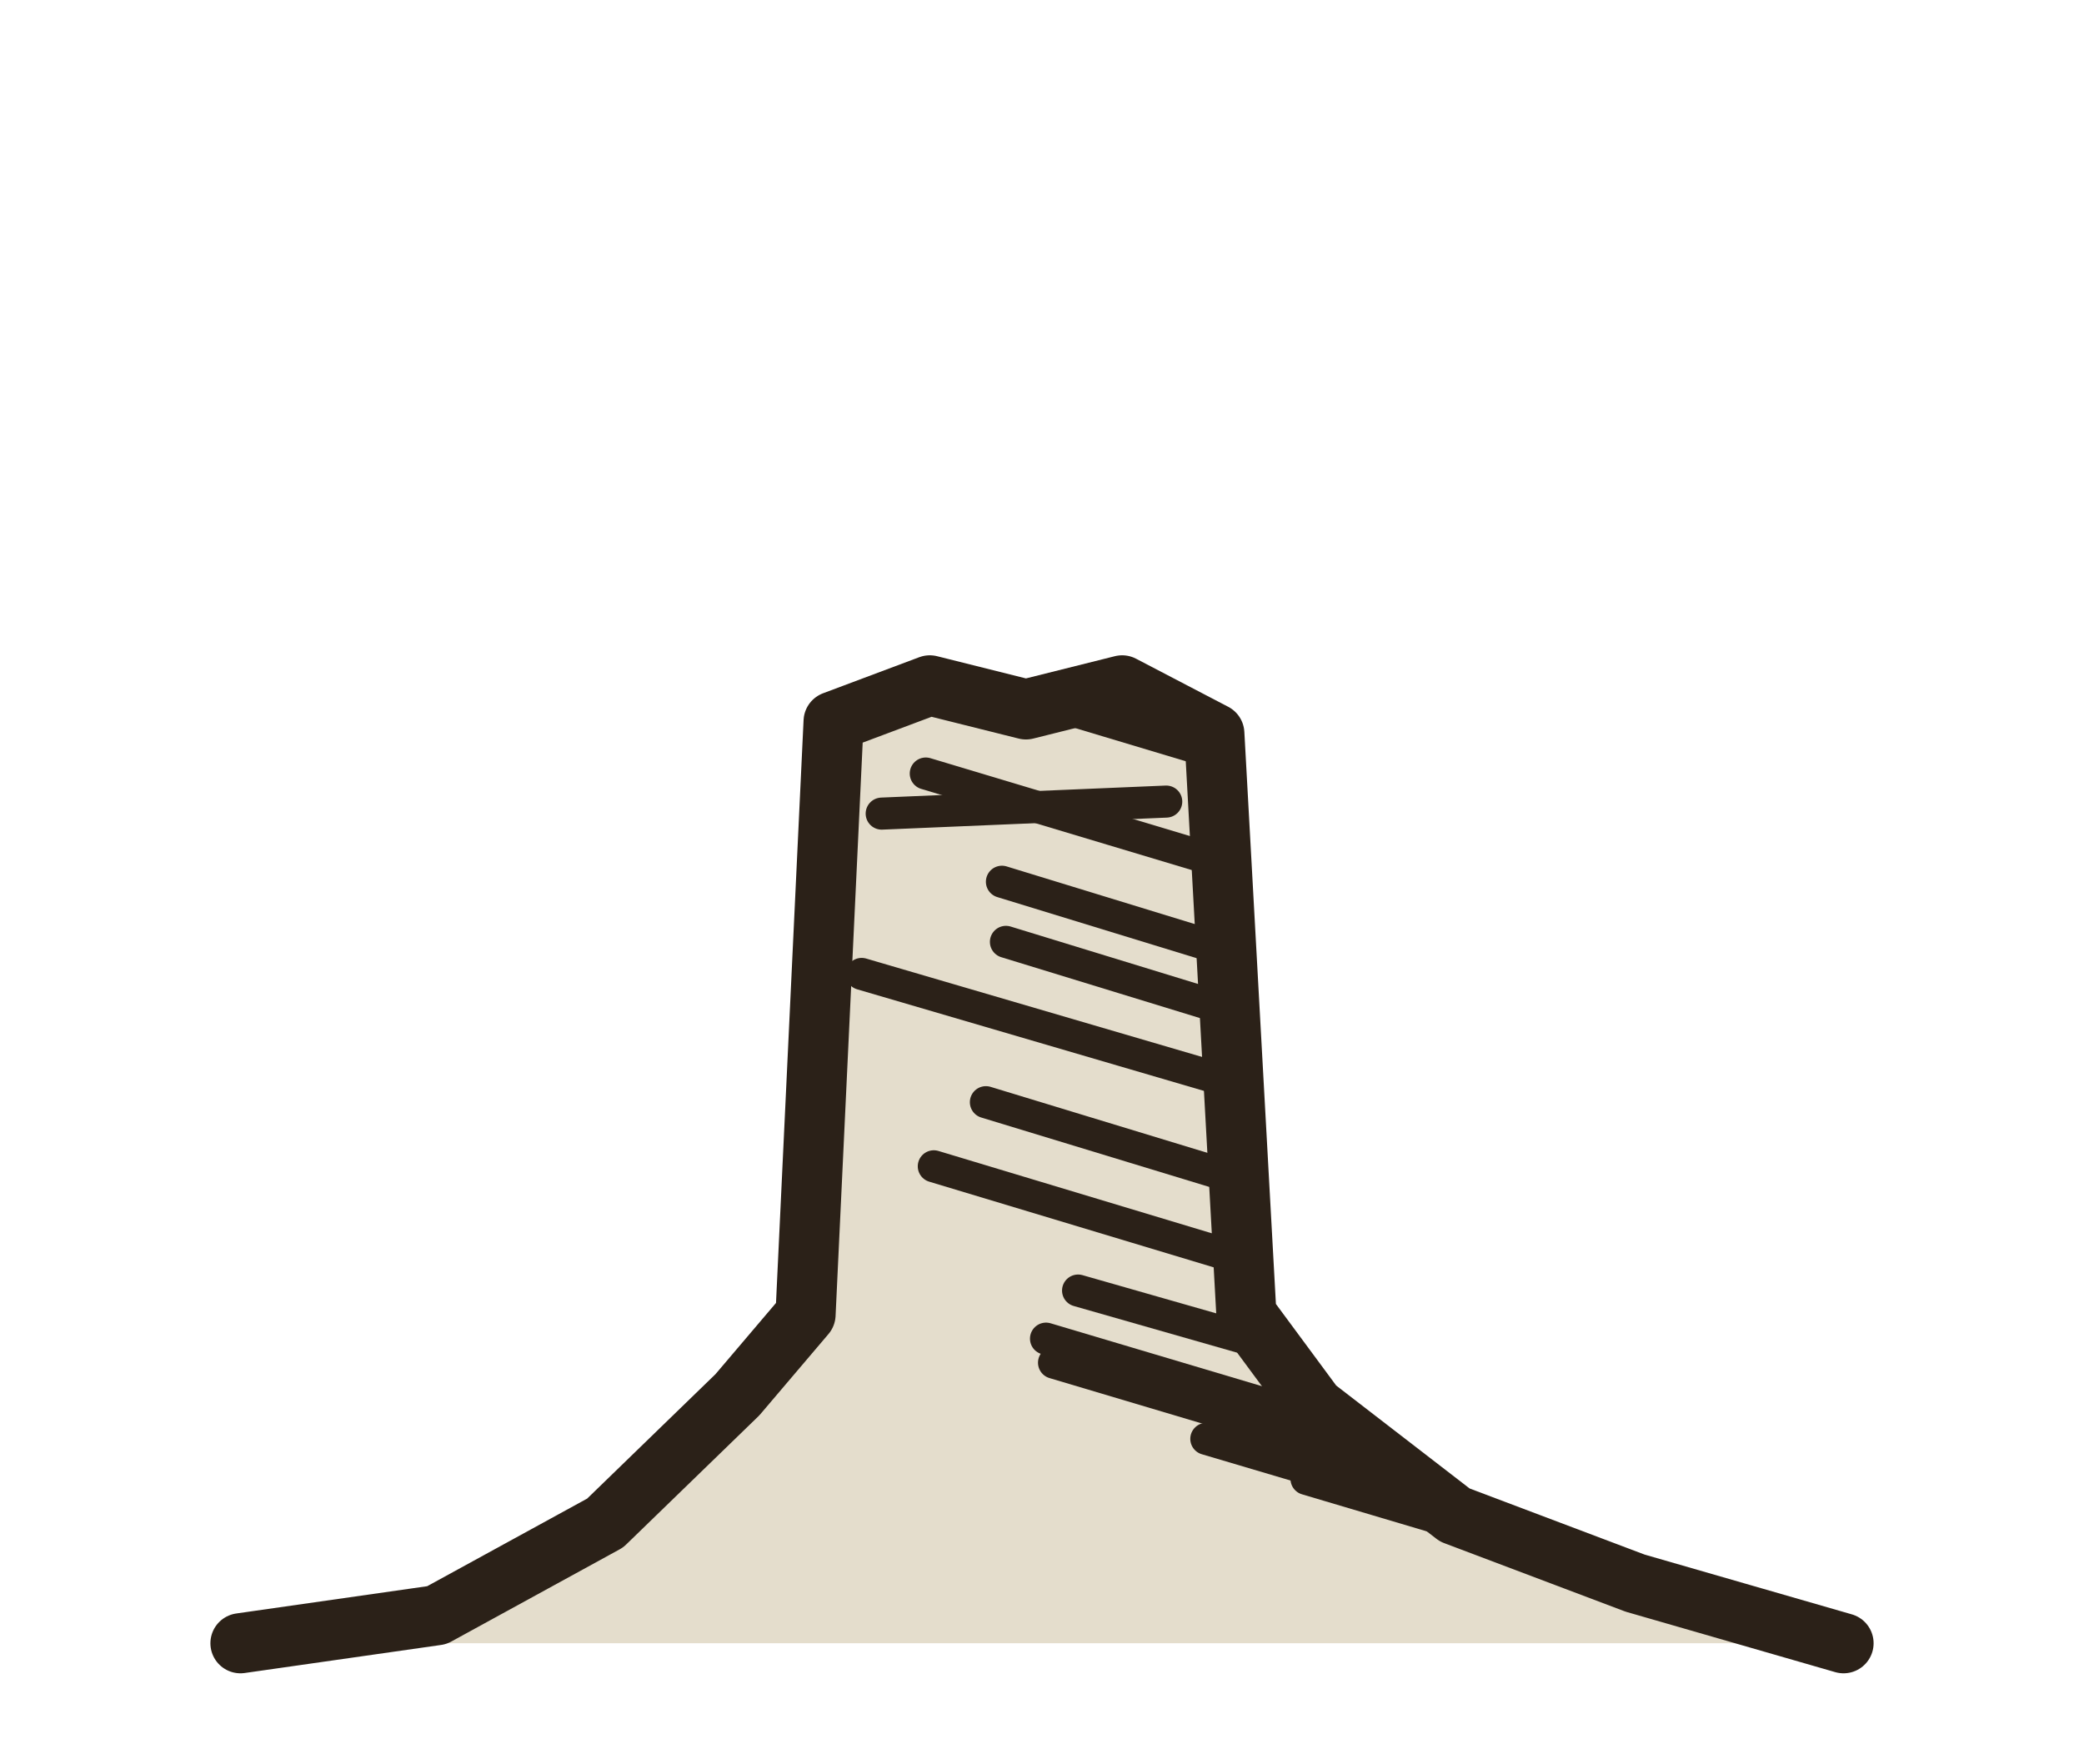
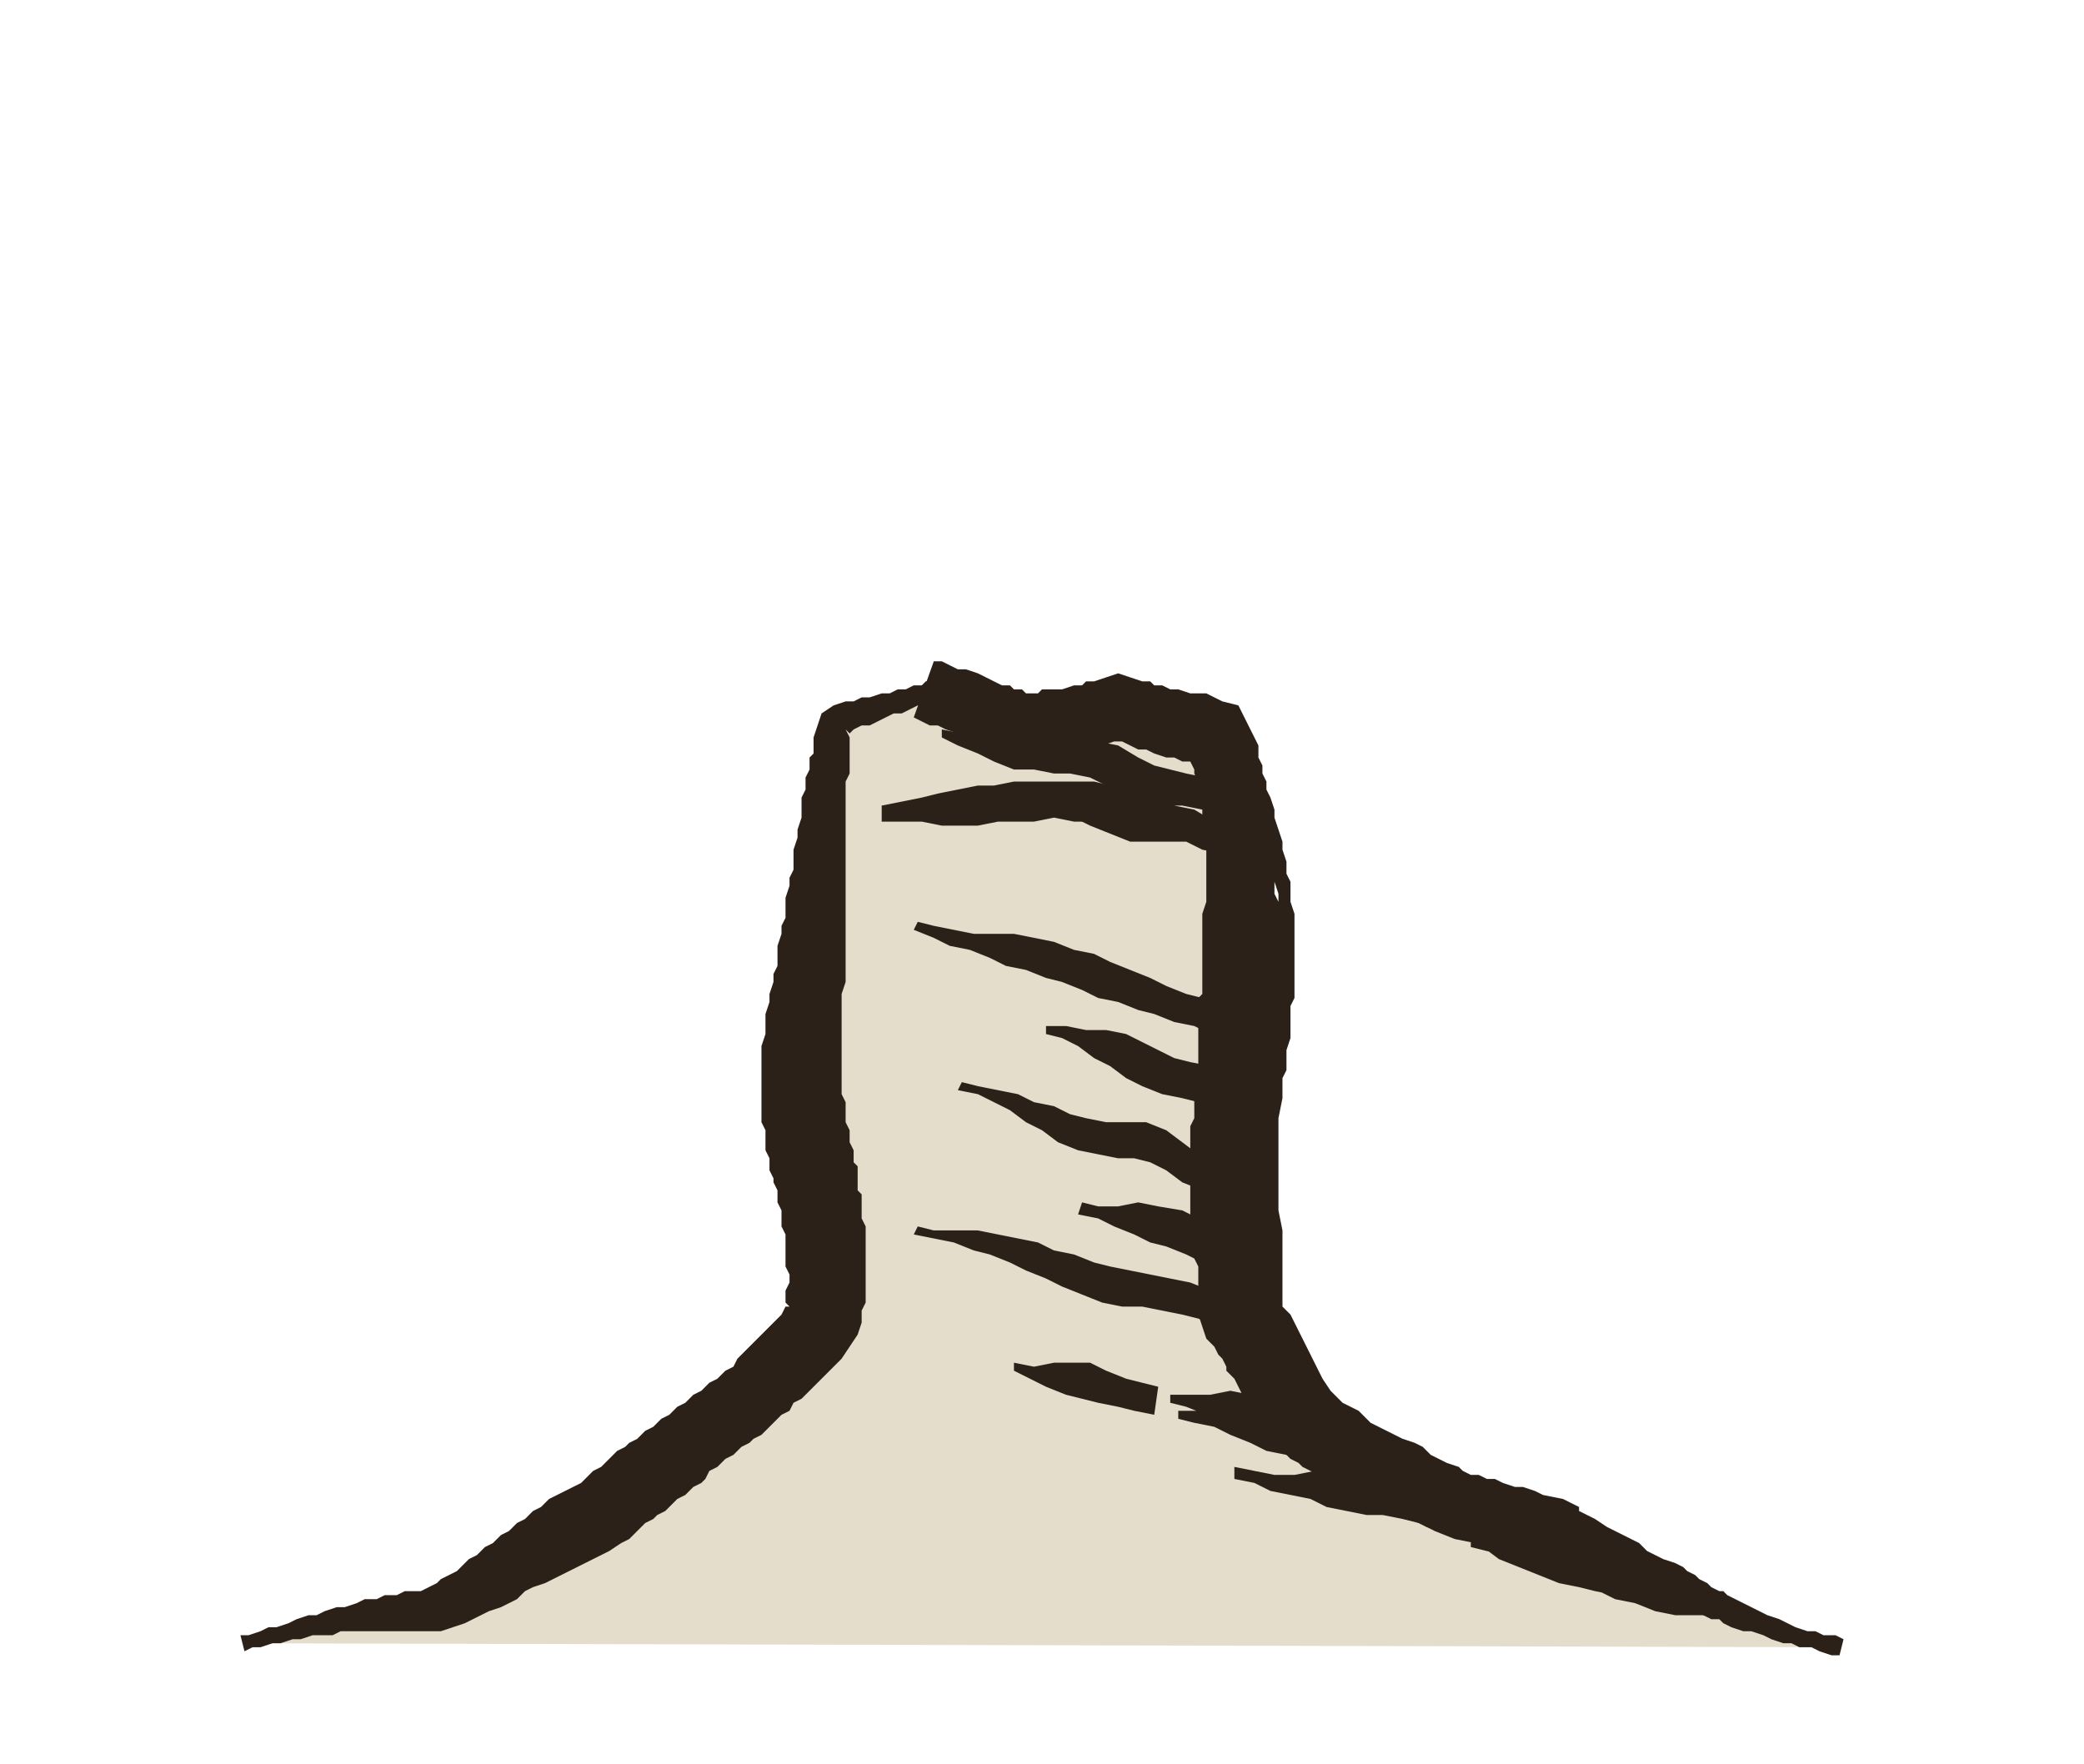
<svg xmlns="http://www.w3.org/2000/svg" width="52" height="44" viewBox="0 0 52 44">
  <defs>
    <clipPath id="m">
-       <polygon points="6.0,41.0 10.9,40.3 15.1,38.0 18.4,34.8 20.1,32.8 20.8,18.0 23.2,17.1 25.6,17.7 28.0,17.1 30.3,18.3 31.1,32.8 32.8,35.1 36.3,37.8 40.8,39.5 46.0,41.0" />
+       <polygon points="6.0,41.0 7.0,40.8 8.0,40.5 8.9,40.3 9.9,40.2 10.9,40.2 11.7,39.7 12.5,39.2 13.3,38.7 14.2,38.2 15.0,37.8 15.7,37.1 16.5,36.5 17.3,35.9 18.1,35.3 18.9,34.7 19.5,34.1 20.2,33.4 20.6,32.4 20.6,31.3 20.5,30.3 20.3,29.3 20.1,28.4 20.0,27.4 20.0,26.4 20.1,25.4 20.2,24.4 20.3,23.4 20.4,22.4 20.5,21.5 20.5,20.5 20.6,19.5 20.8,18.5 21.2,17.9 22.0,17.6 22.8,17.4 23.7,17.4 24.6,17.7 25.6,18.1 26.7,17.9 27.5,17.8 28.2,17.8 29.0,18.0 29.9,18.2 30.5,18.8 30.8,19.8 30.9,20.8 31.0,21.8 31.0,22.8 30.9,23.8 30.9,24.8 30.9,25.8 30.8,26.8 30.7,27.8 30.7,28.8 30.8,29.8 30.8,30.8 30.9,31.8 30.9,32.8 31.4,33.7 31.9,34.6 32.5,35.4 33.4,36.0 34.2,36.5 35.1,36.9 36.0,37.3 36.9,37.7 37.8,37.9 38.7,38.2 39.6,38.6 40.5,38.9 41.3,39.3 42.2,39.7 43.1,40.2 44.1,40.6 45.0,40.9 46.0,41.1 46.0,41.1" />
    </clipPath>
  </defs>
-   <polygon points="6.0,41.0 10.9,40.3 15.1,38.0 18.4,34.8 20.1,32.8 20.8,18.0 23.2,17.1 25.6,17.7 28.0,17.1 30.3,18.3 31.1,32.8 32.8,35.1 36.3,37.8 40.8,39.5 46.0,41.0" fill="#e4ddcc" stroke="none" />
-   <g fill="none" stroke="#2b2118" stroke-linecap="round" stroke-linejoin="round">
-     <polyline points="6.0,41.0 10.9,40.3 15.1,38.0 18.4,34.8 20.1,32.8 20.8,18.0 23.2,17.1 25.6,17.7 28.0,17.1 30.3,18.3 31.1,32.8 32.8,35.1 36.3,37.8 40.8,39.5 46.0,41.0" stroke-width="1.5" />
-     <polyline points="22.0,20.3 29.1,20.0" stroke-width="0.8" />
-     <g stroke-width="0.8" clip-path="url(#m)">
-       <line x1="29.8" y1="17.7" x2="18.9" y2="14.5" />
-       <line x1="31.0" y1="19.0" x2="20.0" y2="15.7" />
-       <line x1="31.1" y1="21.7" x2="23.1" y2="19.3" />
-       <line x1="31.2" y1="23.9" x2="25.0" y2="22.0" />
-       <line x1="31.3" y1="25.4" x2="25.1" y2="23.5" />
-       <line x1="31.4" y1="27.2" x2="21.5" y2="24.3" />
-       <line x1="31.5" y1="29.6" x2="24.6" y2="27.5" />
-       <line x1="31.6" y1="31.6" x2="23.3" y2="29.1" />
-       <line x1="32.5" y1="33.8" x2="26.9" y2="32.2" />
-       <line x1="34.5" y1="35.9" x2="26.1" y2="33.4" />
-       <line x1="35.7" y1="36.8" x2="26.3" y2="34.0" />
-       <line x1="38.2" y1="38.3" x2="30.1" y2="35.9" />
-       <line x1="40.2" y1="39.1" x2="33.8" y2="37.2" />
-       <line x1="42.7" y1="39.9" x2="32.6" y2="36.9" />
-       <line x1="45.8" y1="40.8" x2="37.8" y2="38.4" />
-     </g>
+   <polygon points="6.0,41.0 7.0,40.8 8.0,40.5 8.9,40.3 9.9,40.2 10.9,40.2 11.7,39.7 12.5,39.2 13.3,38.7 14.2,38.2 15.0,37.8 15.7,37.1 16.5,36.5 17.3,35.9 18.1,35.3 18.9,34.7 19.5,34.1 20.2,33.4 20.6,32.4 20.6,31.3 20.5,30.3 20.3,29.3 20.1,28.4 20.0,27.4 20.0,26.4 20.1,25.4 20.2,24.4 20.3,23.4 20.4,22.4 20.5,21.5 20.5,20.5 20.6,19.5 20.8,18.5 21.2,17.9 22.0,17.6 22.8,17.4 23.7,17.4 24.6,17.7 25.6,18.1 26.7,17.9 27.5,17.8 28.2,17.8 29.0,18.0 29.9,18.2 30.5,18.8 30.8,19.8 30.9,20.8 31.0,21.8 31.0,22.8 30.9,23.8 30.9,24.8 30.9,25.8 30.8,26.8 30.7,27.8 30.7,28.8 30.8,29.8 30.8,30.8 30.9,31.8 30.9,32.8 31.4,33.7 31.9,34.6 32.5,35.4 33.4,36.0 34.2,36.5 35.1,36.9 36.0,37.3 36.9,37.7 37.8,37.9 38.7,38.2 39.6,38.6 40.5,38.9 41.3,39.3 42.2,39.7 43.1,40.2 44.1,40.6 45.0,40.9 46.0,41.1 46.0,41.1" fill="#e4ddcc" stroke="none" />
+   <g fill="#2b2118" stroke="none">
+     <path d="M6.1,41.2 6.3,41.1 6.5,41.1 6.8,41.0 7.0,41.0 7.3,40.9 7.5,40.9 7.8,40.8 8.0,40.8 8.3,40.8 8.5,40.7 8.7,40.7 9.0,40.7 9.2,40.7 9.5,40.7 9.7,40.7 9.9,40.7 10.2,40.7 10.4,40.7 10.7,40.7 11.0,40.7 11.3,40.6 11.6,40.5 11.8,40.4 12.0,40.3 12.2,40.2 12.5,40.1 12.7,40.0 12.9,39.9 13.1,39.7 13.3,39.6 13.6,39.5 13.8,39.4 14.0,39.3 14.2,39.2 14.4,39.1 14.6,39.0 14.8,38.9 15.0,38.8 15.2,38.7 15.5,38.5 15.7,38.4 15.9,38.2 16.1,38.0 16.3,37.9 16.4,37.8 16.6,37.7 16.7,37.6 16.8,37.5 16.9,37.4 17.1,37.3 17.2,37.2 17.3,37.1 17.5,37.0 17.6,36.9 17.7,36.7 17.9,36.6 18.0,36.5 18.1,36.4 18.3,36.3 18.4,36.2 18.5,36.1 18.7,36.0 18.8,35.9 19.0,35.8 19.1,35.7 19.3,35.5 19.5,35.3 19.7,35.2 19.8,35.0 20.0,34.9 20.2,34.7 20.3,34.6 20.5,34.4 20.6,34.3 20.8,34.1 20.9,34.0 21.0,33.9 21.2,33.6 21.4,33.3 21.5,33.0 21.5,32.7 21.6,32.5 21.6,32.3 21.6,32.0 21.6,31.8 21.6,31.6 21.6,31.3 21.6,31.0 21.6,30.7 21.6,30.6 21.5,30.4 21.5,30.2 21.5,30.0 21.5,29.8 21.4,29.7 21.4,29.5 21.4,29.3 21.4,29.1 21.3,29.0 21.3,28.8 21.3,28.7 21.2,28.5 21.2,28.3 21.2,28.2 21.1,28.0 21.1,27.9 21.1,27.7 21.1,27.5 21.0,27.3 21.0,27.1 21.0,26.8 21.0,26.6 21.0,26.4 21.0,26.2 21.0,25.9 21.0,25.7 21.0,25.5 21.0,25.2 21.0,25.0 21.0,24.8 21.1,24.5 21.1,24.3 21.1,24.0 21.1,23.8 21.1,23.5 21.1,23.3 21.1,23.0 21.1,22.8 21.1,22.5 21.1,22.2 21.1,22.0 21.1,21.8 21.1,21.5 21.1,21.3 21.1,21.0 21.1,20.8 21.1,20.5 21.1,20.3 21.1,20.0 21.1,19.8 21.1,19.5 21.2,19.3 21.2,19.1 21.2,18.9 21.2,18.7 21.2,18.6 21.2,18.4 21.1,18.2 21.2,18.3 21.3,18.2 21.5,18.1 21.7,18.1 21.9,18.0 22.1,17.9 22.3,17.8 22.5,17.8 22.7,17.7 22.9,17.6 23.1,17.6 23.3,17.5 23.8,17.3 24.2,17.2 24.1,16.8 23.6,16.9 23.1,17.0 23.0,17.1 22.8,17.1 22.6,17.2 22.4,17.2 22.2,17.3 22.0,17.3 21.7,17.4 21.5,17.4 21.3,17.5 21.1,17.5 20.8,17.6 20.5,17.8 20.4,18.1 20.3,18.4 20.3,18.6 20.3,18.8 20.2,18.9 20.2,19.2 20.1,19.4 20.1,19.7 20.0,19.9 20.0,20.2 20.0,20.4 19.9,20.7 19.9,20.9 19.8,21.2 19.8,21.4 19.8,21.7 19.7,21.9 19.7,22.1 19.6,22.4 19.6,22.6 19.6,22.9 19.5,23.1 19.5,23.3 19.4,23.6 19.4,23.8 19.4,24.1 19.3,24.3 19.3,24.5 19.2,24.8 19.2,25.0 19.1,25.3 19.1,25.5 19.1,25.8 19.0,26.1 19.0,26.3 19.0,26.6 19.0,26.9 19.0,27.2 19.0,27.4 19.0,27.7 19.0,28.0 19.1,28.2 19.1,28.4 19.1,28.5 19.1,28.7 19.2,28.9 19.2,29.0 19.2,29.2 19.3,29.4 19.3,29.5 19.4,29.7 19.4,29.9 19.4,30.0 19.5,30.2 19.5,30.3 19.5,30.5 19.5,30.6 19.6,30.8 19.6,30.9 19.6,31.2 19.6,31.4 19.6,31.6 19.7,31.8 19.7,32.0 19.6,32.2 19.6,32.3 19.6,32.5 19.6,32.5 19.7,32.6 19.6,32.6 19.6,32.6 19.5,32.8 19.4,32.9 19.3,33.0 19.2,33.1 19.0,33.3 18.9,33.4 18.7,33.6 18.6,33.7 18.4,33.9 18.3,34.1 18.1,34.2 18.0,34.3 17.9,34.4 17.7,34.5 17.6,34.6 17.5,34.7 17.3,34.8 17.2,34.9 17.1,35.0 16.9,35.1 16.8,35.2 16.7,35.3 16.5,35.4 16.4,35.5 16.3,35.6 16.1,35.7 16.0,35.8 15.9,35.9 15.7,36.0 15.6,36.1 15.4,36.2 15.3,36.3 15.2,36.4 15.0,36.6 14.8,36.7 14.6,36.9 14.5,37.0 14.3,37.1 14.1,37.2 13.9,37.3 13.7,37.4 13.5,37.6 13.3,37.7 13.1,37.9 12.9,38.0 12.7,38.2 12.5,38.3 12.3,38.5 12.1,38.6 11.9,38.8 11.7,38.9 11.6,39.0 11.4,39.2 11.2,39.3 11.0,39.4 10.9,39.5 10.7,39.6 10.5,39.7 10.4,39.7 10.1,39.7 9.9,39.8 9.6,39.8 9.4,39.9 9.1,39.9 8.9,40.0 8.6,40.1 8.4,40.1 8.1,40.2 7.9,40.3 7.7,40.3 7.4,40.4 7.2,40.5 6.9,40.6 6.7,40.6 6.5,40.7 6.2,40.8 6.0,40.8ZM22.8,17.9 23.0,18.0 23.2,18.1 23.4,18.1 23.6,18.2 23.9,18.3 24.1,18.4 24.3,18.4 24.5,18.5 24.7,18.6 24.8,18.6 25.0,18.7 25.2,18.8 25.5,18.8 25.8,18.8 26.0,18.8 26.2,18.8 26.4,18.8 26.6,18.7 26.8,18.7 27.0,18.7 27.3,18.6 27.5,18.6 27.8,18.5 27.9,18.5 27.9,18.4 27.9,18.5 28.0,18.5 28.2,18.6 28.4,18.7 28.6,18.7 28.8,18.8 29.1,18.9 29.3,18.9 29.5,19.0 29.7,19.0 29.8,19.0 29.9,19.0 29.7,19.0 29.7,18.9 29.7,19.0 29.8,19.2 29.8,19.3 29.9,19.5 29.9,19.7 29.9,19.8 30.0,20.0 30.0,20.1 30.0,20.3 30.0,20.4 30.0,20.6 30.1,20.7 30.1,20.9 30.1,21.1 30.1,21.3 30.1,21.6 30.1,21.8 30.1,22.1 30.1,22.3 30.1,22.5 30.0,22.8 30.0,23.0 30.0,23.1 30.0,23.3 30.0,23.5 30.0,23.6 30.0,23.8 30.0,23.9 30.0,24.1 30.0,24.3 30.0,24.4 30.0,24.6 30.0,24.8 29.9,24.9 29.9,25.1 29.9,25.3 29.9,25.4 29.9,25.6 29.9,25.7 29.9,25.9 29.9,26.1 29.9,26.2 29.9,26.4 29.9,26.6 29.9,26.7 29.9,26.9 29.8,27.1 29.8,27.2 29.8,27.4 29.8,27.6 29.8,27.8 29.8,27.9 29.7,28.1 29.7,28.3 29.7,28.6 29.7,28.8 29.7,29.1 29.7,29.3 29.7,29.6 29.7,29.9 29.7,30.1 29.7,30.4 29.8,30.6 29.8,30.9 29.8,31.1 29.8,31.4 29.9,31.6 29.9,31.8 29.9,32.0 29.9,32.2 29.9,32.3 29.9,32.5 29.9,32.8 30.0,33.1 30.1,33.4 30.3,33.6 30.4,33.8 30.5,33.9 30.6,34.1 30.6,34.2 30.8,34.4 30.9,34.6 31.0,34.8 31.2,35.1 31.3,35.2 31.4,35.4 31.5,35.5 31.6,35.7 31.7,35.9 31.9,36.1 32.0,36.2 32.2,36.4 32.4,36.5 32.5,36.6 32.7,36.7 32.9,36.8 33.1,36.9 33.3,37.0 33.6,37.2 33.8,37.3 34.0,37.4 34.3,37.5 34.5,37.6 34.7,37.7 35.0,37.8 35.2,37.9 35.4,38.0 35.6,38.1 35.9,38.2 36.1,38.3 36.4,38.4 36.7,38.4 36.9,38.5 37.1,38.5 37.3,38.6 37.6,38.7 37.8,38.7 38.0,38.8 38.2,38.8 38.4,38.9 38.7,39.0 38.9,39.0 39.1,39.1 39.3,39.2 39.6,39.3 39.8,39.3 40.0,39.4 40.2,39.5 40.4,39.6 40.7,39.7 40.9,39.7 41.2,39.8 41.4,39.9 41.6,39.9 41.8,40.0 41.9,40.0 42.1,40.1 42.2,40.2 42.4,40.2 42.5,40.3 42.7,40.4 42.9,40.4 43.0,40.5 43.2,40.6 43.5,40.7 43.7,40.7 44.0,40.8 44.2,40.9 44.5,41.0 44.7,41.0 44.9,41.1 45.2,41.1 45.4,41.2 45.7,41.3 45.9,41.3 46.0,40.9 45.8,40.8 45.5,40.8 45.3,40.7 45.1,40.7 44.8,40.6 44.6,40.5 44.4,40.4 44.1,40.3 43.9,40.2 43.7,40.1 43.5,40.0 43.3,39.9 43.1,39.8 43.0,39.7 42.9,39.7 42.7,39.6 42.6,39.5 42.4,39.4 42.3,39.3 42.1,39.2 42.0,39.1 41.8,39.0 41.5,38.9 41.3,38.8 41.1,38.7 40.9,38.5 40.7,38.4 40.5,38.3 40.3,38.2 40.1,38.1 39.8,37.9 39.6,37.8 39.4,37.7 39.2,37.6 38.9,37.5 38.7,37.4 38.5,37.3 38.2,37.2 38.0,37.2 37.8,37.1 37.5,37.0 37.3,36.9 37.1,36.9 36.9,36.8 36.7,36.8 36.5,36.7 36.4,36.6 36.1,36.5 35.9,36.4 35.7,36.3 35.5,36.1 35.3,36.0 35.0,35.9 34.8,35.8 34.6,35.7 34.4,35.6 34.2,35.5 34.0,35.3 33.9,35.2 33.7,35.1 33.6,35.1 33.5,35.0 33.4,34.9 33.3,34.8 33.2,34.8 33.2,34.7 33.1,34.6 33.0,34.5 32.9,34.3 32.8,34.2 32.7,34.1 32.6,33.9 32.5,33.7 32.4,33.5 32.2,33.2 32.1,33.1 32.1,32.9 32.0,32.8 31.9,32.6 31.9,32.6 31.8,32.6 31.8,32.5 31.9,32.5 31.9,32.3 31.9,32.1 31.9,31.9 31.9,31.8 31.9,31.5 31.9,31.2 31.9,31.0 31.9,30.7 31.9,30.5 31.9,30.2 31.8,30.0 31.8,29.7 31.8,29.5 31.8,29.3 31.8,29.0 31.8,28.8 31.7,28.6 31.7,28.3 31.7,28.2 31.7,28.0 31.7,27.8 31.7,27.7 31.7,27.5 31.7,27.4 31.7,27.2 31.7,27.0 31.8,26.9 31.8,26.7 31.8,26.5 31.8,26.4 31.8,26.2 31.8,26.0 31.8,25.9 31.8,25.7 31.8,25.5 31.9,25.3 31.9,25.2 31.9,25.0 31.9,24.8 31.9,24.7 31.9,24.5 31.9,24.3 31.9,24.2 31.9,24.0 31.9,23.8 31.9,23.6 31.9,23.5 31.9,23.3 31.9,23.1 31.9,23.0 31.9,22.8 31.9,22.5 31.8,22.3 31.8,22.0 31.8,21.8 31.8,21.5 31.8,21.3 31.8,21.0 31.7,20.7 31.7,20.6 31.7,20.4 31.7,20.2 31.6,20.0 31.6,19.8 31.6,19.7 31.6,19.5 31.5,19.3 31.5,19.1 31.4,18.9 31.4,18.7 31.4,18.6 31.3,18.4 31.1,18.0 30.9,17.6 30.5,17.5 30.1,17.3 29.9,17.3 29.7,17.3 29.4,17.2 29.2,17.2 29.0,17.1 28.8,17.1 28.7,17.0 28.5,17.0 28.2,16.9 27.9,16.8 27.6,16.9 27.3,17.0 27.1,17.0 27.0,17.1 26.8,17.1 26.5,17.2 26.4,17.2 26.2,17.2 26.0,17.2 25.9,17.3 25.8,17.3 25.7,17.3 25.6,17.3 25.5,17.2 25.3,17.2 25.2,17.1 25.0,17.1 24.8,17.0 24.6,16.9 24.4,16.8 24.1,16.7 23.9,16.7 23.7,16.6 23.5,16.5 23.3,16.5ZM31.2,18.6 31.3,18.9 31.4,19.2 31.4,19.4 31.5,19.7 31.6,19.9 31.6,20.2 31.7,20.5 31.7,20.7 31.8,21.0 31.8,21.3 31.8,21.5 31.8,21.8 31.8,22.0 31.9,22.3 31.9,22.6 31.9,22.8 31.8,23.1 31.8,23.3 31.8,23.6 31.8,23.8 31.7,24.1 31.7,24.3 31.7,24.6 31.6,24.8 31.6,25.1 31.6,25.3 31.5,25.6 31.5,25.8 31.4,26.1 31.4,26.3 31.3,26.6 31.3,26.8 31.2,27.3 31.2,27.8 31.2,28.3 31.1,28.8 31.1,29.3 31.1,29.8 31.2,30.3 31.2,30.8 31.2,31.0 31.2,31.3 31.2,31.5 31.2,31.8 31.2,32.3 31.2,32.8 31.4,33.2 31.6,33.6 31.9,34.0 32.1,34.4 32.4,34.8 32.7,35.2 33.1,35.5 33.5,35.8 33.9,36.0 34.4,36.2 34.8,36.4 35.3,36.5 35.8,36.7 36.2,36.9 36.6,37.0 37.0,37.1 37.5,37.2 37.7,37.2 38.0,37.3 38.2,37.3 38.5,37.4 38.9,37.5 39.4,37.7 39.4,37.6 39.0,37.4 38.5,37.3 38.3,37.2 38.0,37.1 37.8,37.1 37.5,37.0 37.1,36.9 36.7,36.8 36.3,36.6 35.9,36.4 35.4,36.2 35.0,36.0 34.6,35.7 34.2,35.5 33.9,35.2 33.5,35.0 33.2,34.7 33.0,34.4 32.8,34.0 32.6,33.6 32.4,33.2 32.2,32.8 32.0,32.6 32.0,32.2 32.0,31.8 32.0,31.5 32.0,31.3 32.0,31.0 32.0,30.7 31.9,30.2 31.9,29.8 31.9,29.3 31.9,28.8 31.9,28.3 31.9,27.9 32.0,27.4 32.0,26.9 32.1,26.7 32.1,26.4 32.1,26.2 32.2,25.9 32.2,25.6 32.2,25.4 32.2,25.1 32.3,24.9 32.3,24.6 32.3,24.4 32.3,24.1 32.3,23.8 32.3,23.6 32.3,23.3 32.3,23.1 32.3,22.8 32.2,22.5 32.2,22.3 32.2,22.0 32.1,21.8 32.1,21.5 32.0,21.2 32.0,21.0 31.9,20.7 31.8,20.4 31.8,20.2 31.7,19.9 31.6,19.7 31.5,19.4 31.5,19.1 31.4,18.9 31.3,18.6Z" />
+     <path d="M22.0,20.5 22.5,20.5 23.0,20.5 23.5,20.6 24.0,20.6 24.4,20.6 24.9,20.5 25.4,20.5 25.8,20.5 26.3,20.4 26.8,20.5 27.2,20.5 27.7,20.4 28.2,20.3 28.7,20.2 29.1,20.2 29.1,19.8 28.7,19.8 28.2,19.7 27.7,19.6 27.3,19.5 26.8,19.5 26.3,19.5 25.8,19.5 25.3,19.5 24.8,19.6 24.4,19.6 23.9,19.7 23.4,19.8 23.0,19.9 22.5,20.0 22.0,20.1Z" />
+     <path clip-path="url(#m)" d="M30.5,17.7 30.1,17.5 29.6,17.3 29.2,17.2 28.7,17.1 28.3,17.0 27.8,16.8 27.3,16.8 26.9,16.7 26.4,16.7 25.9,16.7 25.5,16.6 25.0,16.5 24.6,16.4 24.5,16.6 24.9,16.8 25.3,17.1 25.8,17.3 26.2,17.5 26.7,17.6 27.2,17.7 27.6,17.8 28.1,17.9 28.5,18.0 29.0,18.0 29.4,18.1 29.9,18.2 30.3,18.4ZM31.1,19.5 30.6,19.4 30.1,19.4 29.6,19.3 29.2,19.2 28.8,19.1 28.4,18.9 27.9,18.6 27.4,18.5 26.9,18.4 26.4,18.3 25.9,18.4 25.4,18.5 24.9,18.5 24.5,18.4 24.0,18.3 23.5,18.2 23.5,18.4 23.9,18.6 24.4,18.8 24.8,19.0 25.3,19.2 25.8,19.2 26.3,19.3 26.7,19.3 27.2,19.4 27.6,19.6 28.0,19.8 28.5,20.0 29.0,20.1 29.5,20.1 30.0,20.2 30.5,20.2 31.0,20.3ZM31.2,20.8 30.7,20.7 30.3,20.5 29.8,20.2 29.3,20.1 28.8,20.1 28.3,20.1 27.8,20.0 27.4,19.9 26.9,19.9 26.4,19.9 25.9,19.8 25.8,20.1 26.3,20.2 26.8,20.4 27.2,20.6 27.7,20.8 28.2,21.0 28.7,21.0 29.2,21.0 29.6,21.0 30.0,21.2 30.5,21.3 31.0,21.5ZM31.4,25.5 30.9,25.3 30.5,25.1 30.0,24.9 29.6,24.8 29.1,24.6 28.7,24.4 28.2,24.2 27.7,24.0 27.3,23.8 26.8,23.7 26.3,23.5 25.8,23.4 25.3,23.3 24.8,23.3 24.3,23.3 23.8,23.2 23.3,23.1 22.9,23.0 22.8,23.2 23.3,23.4 23.7,23.6 24.2,23.7 24.7,23.9 25.1,24.1 25.6,24.2 26.1,24.4 26.5,24.5 27.0,24.7 27.4,24.9 27.9,25.0 28.4,25.2 28.8,25.3 29.3,25.5 29.8,25.6 30.2,25.8 30.7,26.0 31.2,26.1ZM31.5,27.0 31.1,26.9 30.6,26.7 30.2,26.6 29.7,26.5 29.3,26.4 28.9,26.2 28.5,26.0 28.1,25.8 27.6,25.7 27.1,25.7 26.6,25.6 26.1,25.6 26.1,25.8 26.5,25.9 26.9,26.1 27.3,26.4 27.7,26.6 28.1,26.9 28.5,27.1 29.0,27.3 29.5,27.4 29.9,27.5 30.4,27.6 30.8,27.7 31.3,27.8ZM31.6,29.4 31.1,29.3 30.7,29.1 30.3,29.0 29.9,28.8 29.5,28.5 29.1,28.2 28.6,28.0 28.0,28.0 27.6,28.0 27.1,27.9 26.7,27.8 26.3,27.6 25.8,27.5 25.4,27.3 24.9,27.2 24.4,27.1 24.0,27.0 23.9,27.2 24.4,27.3 24.8,27.5 25.2,27.7 25.6,28.0 26.0,28.2 26.4,28.5 26.9,28.7 27.4,28.8 27.9,28.9 28.3,28.9 28.7,29.0 29.1,29.2 29.5,29.5 30.0,29.7 30.5,29.8 31.0,30.0 31.4,30.1ZM31.6,31.0 31.2,30.9 30.7,30.8 30.3,30.6 29.9,30.4 29.5,30.2 28.9,30.1 28.4,30.0 27.9,30.1 27.4,30.1 27.0,30.0 26.9,30.3 27.4,30.4 27.8,30.6 28.3,30.8 28.7,31.0 29.1,31.1 29.6,31.3 30.0,31.5 30.5,31.7 31.0,31.7 31.5,31.8ZM32.0,32.9 31.6,32.8 31.1,32.6 30.6,32.4 30.2,32.2 29.7,32.0 29.2,31.9 28.7,31.8 28.2,31.7 27.7,31.6 27.3,31.5 26.8,31.3 26.3,31.2 25.9,31.0 25.4,30.9 24.9,30.8 24.4,30.7 23.8,30.7 23.3,30.7 22.9,30.6 22.8,30.8 23.3,30.9 23.8,31.0 24.3,31.2 24.7,31.3 25.2,31.5 25.6,31.7 26.1,31.9 26.5,32.1 27.0,32.3 27.5,32.5 28.0,32.6 28.5,32.6 29.0,32.7 29.5,32.8 29.9,32.9 30.4,33.1 30.8,33.3 31.3,33.5 31.8,33.6ZM35.0,35.9 34.5,35.7 34.0,35.7 33.5,35.6 33.1,35.5 32.7,35.3 32.2,35.1 31.8,34.9 31.2,34.8 30.7,34.7 30.2,34.8 29.7,34.8 29.2,34.8 29.2,35.0 29.6,35.1 30.1,35.3 30.6,35.4 31.0,35.6 31.4,35.9 31.8,36.1 32.3,36.3 32.8,36.4 33.4,36.5 33.9,36.5 34.4,36.5 34.9,36.6ZM35.9,36.7 35.5,36.6 35.0,36.4 34.6,36.3 34.2,36.0 33.7,35.8 33.2,35.7 32.8,35.6 32.3,35.4 31.8,35.3 31.4,35.3 30.9,35.2 30.4,35.2 29.9,35.2 29.4,35.2 29.4,35.4 29.8,35.5 30.3,35.6 30.7,35.8 31.2,36.0 31.6,36.2 32.1,36.3 32.5,36.4 33.0,36.5 33.4,36.6 33.9,36.8 34.3,37.0 34.8,37.2 35.3,37.3 35.7,37.4ZM28.9,34.6 28.5,34.5 28.1,34.4 27.6,34.2 27.2,34.0 26.7,34.0 26.3,34.0 25.8,34.1 25.3,34.0 25.3,34.2 25.7,34.4 26.1,34.6 26.6,34.8 27.0,34.9 27.4,35.0 27.9,35.1 28.3,35.2 28.8,35.3ZM37.9,37.8 37.5,37.7 37.0,37.7 36.6,37.5 36.1,37.3 35.7,37.1 35.2,36.9 34.7,36.8 34.2,36.8 33.7,36.8 33.2,36.7 32.8,36.7 32.3,36.8 31.8,36.8 31.3,36.7 30.8,36.6 30.8,36.9 31.3,37.0 31.7,37.2 32.2,37.3 32.7,37.4 33.1,37.6 33.6,37.7 34.1,37.8 34.5,37.8 35.0,37.9 35.4,38.0 35.8,38.2 36.3,38.4 36.8,38.5 37.3,38.5 37.8,38.6ZM41.0,38.9 40.5,38.8 40.1,38.6 39.6,38.4 39.2,38.2 38.7,38.0 38.2,38.0 37.7,37.9 37.3,37.7 36.8,37.4 36.4,37.3 35.9,37.2 35.4,37.1 34.9,36.9 34.5,36.7 34.0,36.6 33.9,36.8 34.3,37.0 34.8,37.3 35.2,37.6 35.6,37.8 36.1,38.0 36.5,38.2 36.9,38.5 37.4,38.7 38.0,38.8 38.5,38.9 38.9,39.0 39.4,39.1 39.8,39.3 40.3,39.5 40.8,39.6ZM42.0,39.3 41.5,39.2 41.0,39.1 40.5,39.0 40.0,38.8 39.6,38.7 39.1,38.6 38.6,38.5 38.2,38.3 37.7,38.2 37.2,38.1 36.7,38.0 36.2,38.0 35.7,37.9 35.6,38.1 36.1,38.2 36.6,38.4 37.0,38.6 37.4,38.9 37.9,39.1 38.4,39.3 38.9,39.5 39.4,39.6 39.8,39.7 40.3,39.8 40.8,39.9 41.3,40.0 41.8,40.1ZM44.4,39.9 43.9,39.8 43.4,39.7 42.9,39.6 42.4,39.5 42.0,39.4 41.5,39.3 41.1,39.2 40.6,39.1 40.1,38.9 39.7,38.7 39.2,38.6 38.7,38.6 38.2,38.5 37.7,38.4 37.2,38.4 36.7,38.3 36.7,38.6 37.1,38.7 37.6,38.8 38.1,39.0 38.5,39.2 39.0,39.4 39.4,39.5 39.9,39.7 40.3,39.9 40.8,40.0 41.3,40.2 41.8,40.3 42.3,40.3 42.8,40.3 43.3,40.4 43.7,40.5 44.2,40.6ZM45.3,40.3 44.9,40.0 44.4,39.8 44.0,39.6 43.5,39.5 43.0,39.4 42.5,39.3 42.1,39.1 41.6,39.0 41.2,38.9 40.8,38.8 40.4,38.6 40.0,38.3 39.5,38.1 39.0,37.9 38.5,37.8 38.0,37.7 37.5,37.7 37.1,37.7 36.6,37.6 36.2,37.4 35.7,37.3 35.2,37.1 35.2,37.3 35.6,37.5 36.0,37.7 36.5,37.9 36.9,38.1 37.4,38.3 37.9,38.4 38.3,38.5 38.8,38.6 39.1,38.8 39.5,39.1 39.9,39.4 40.4,39.6 40.9,39.8 41.4,39.9 41.8,40.0 42.3,40.2 42.8,40.3 43.3,40.4 43.7,40.4 44.1,40.6 44.5,40.8 45.0,41.0Z" />
  </g>
</svg>
